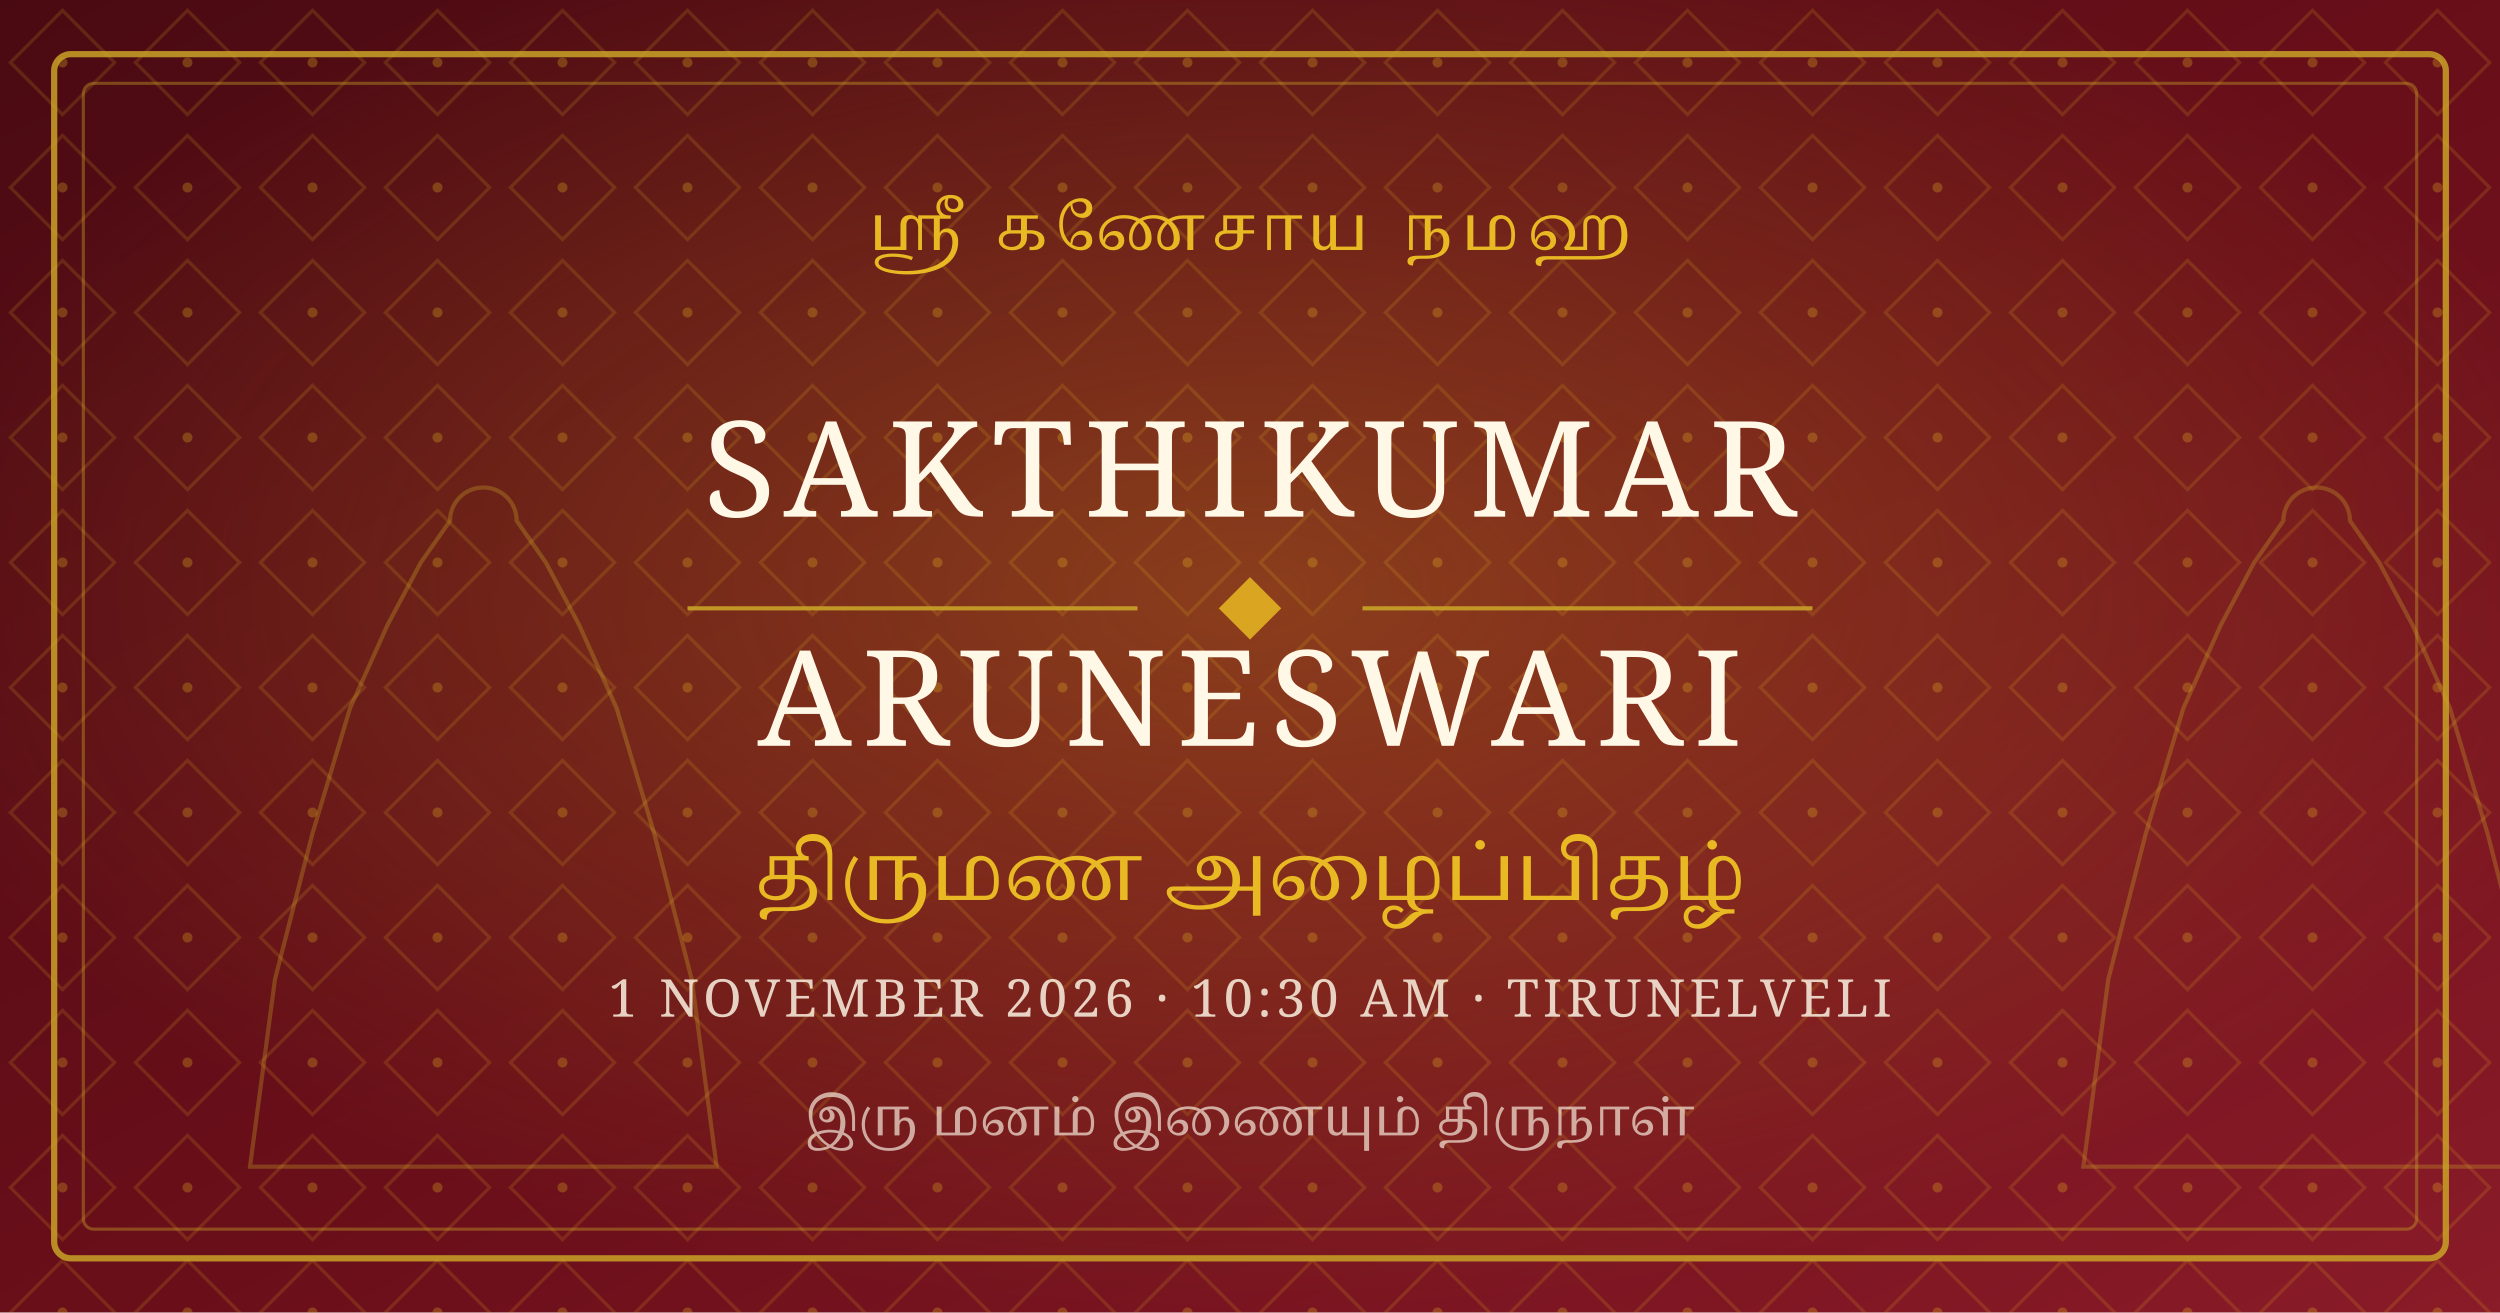
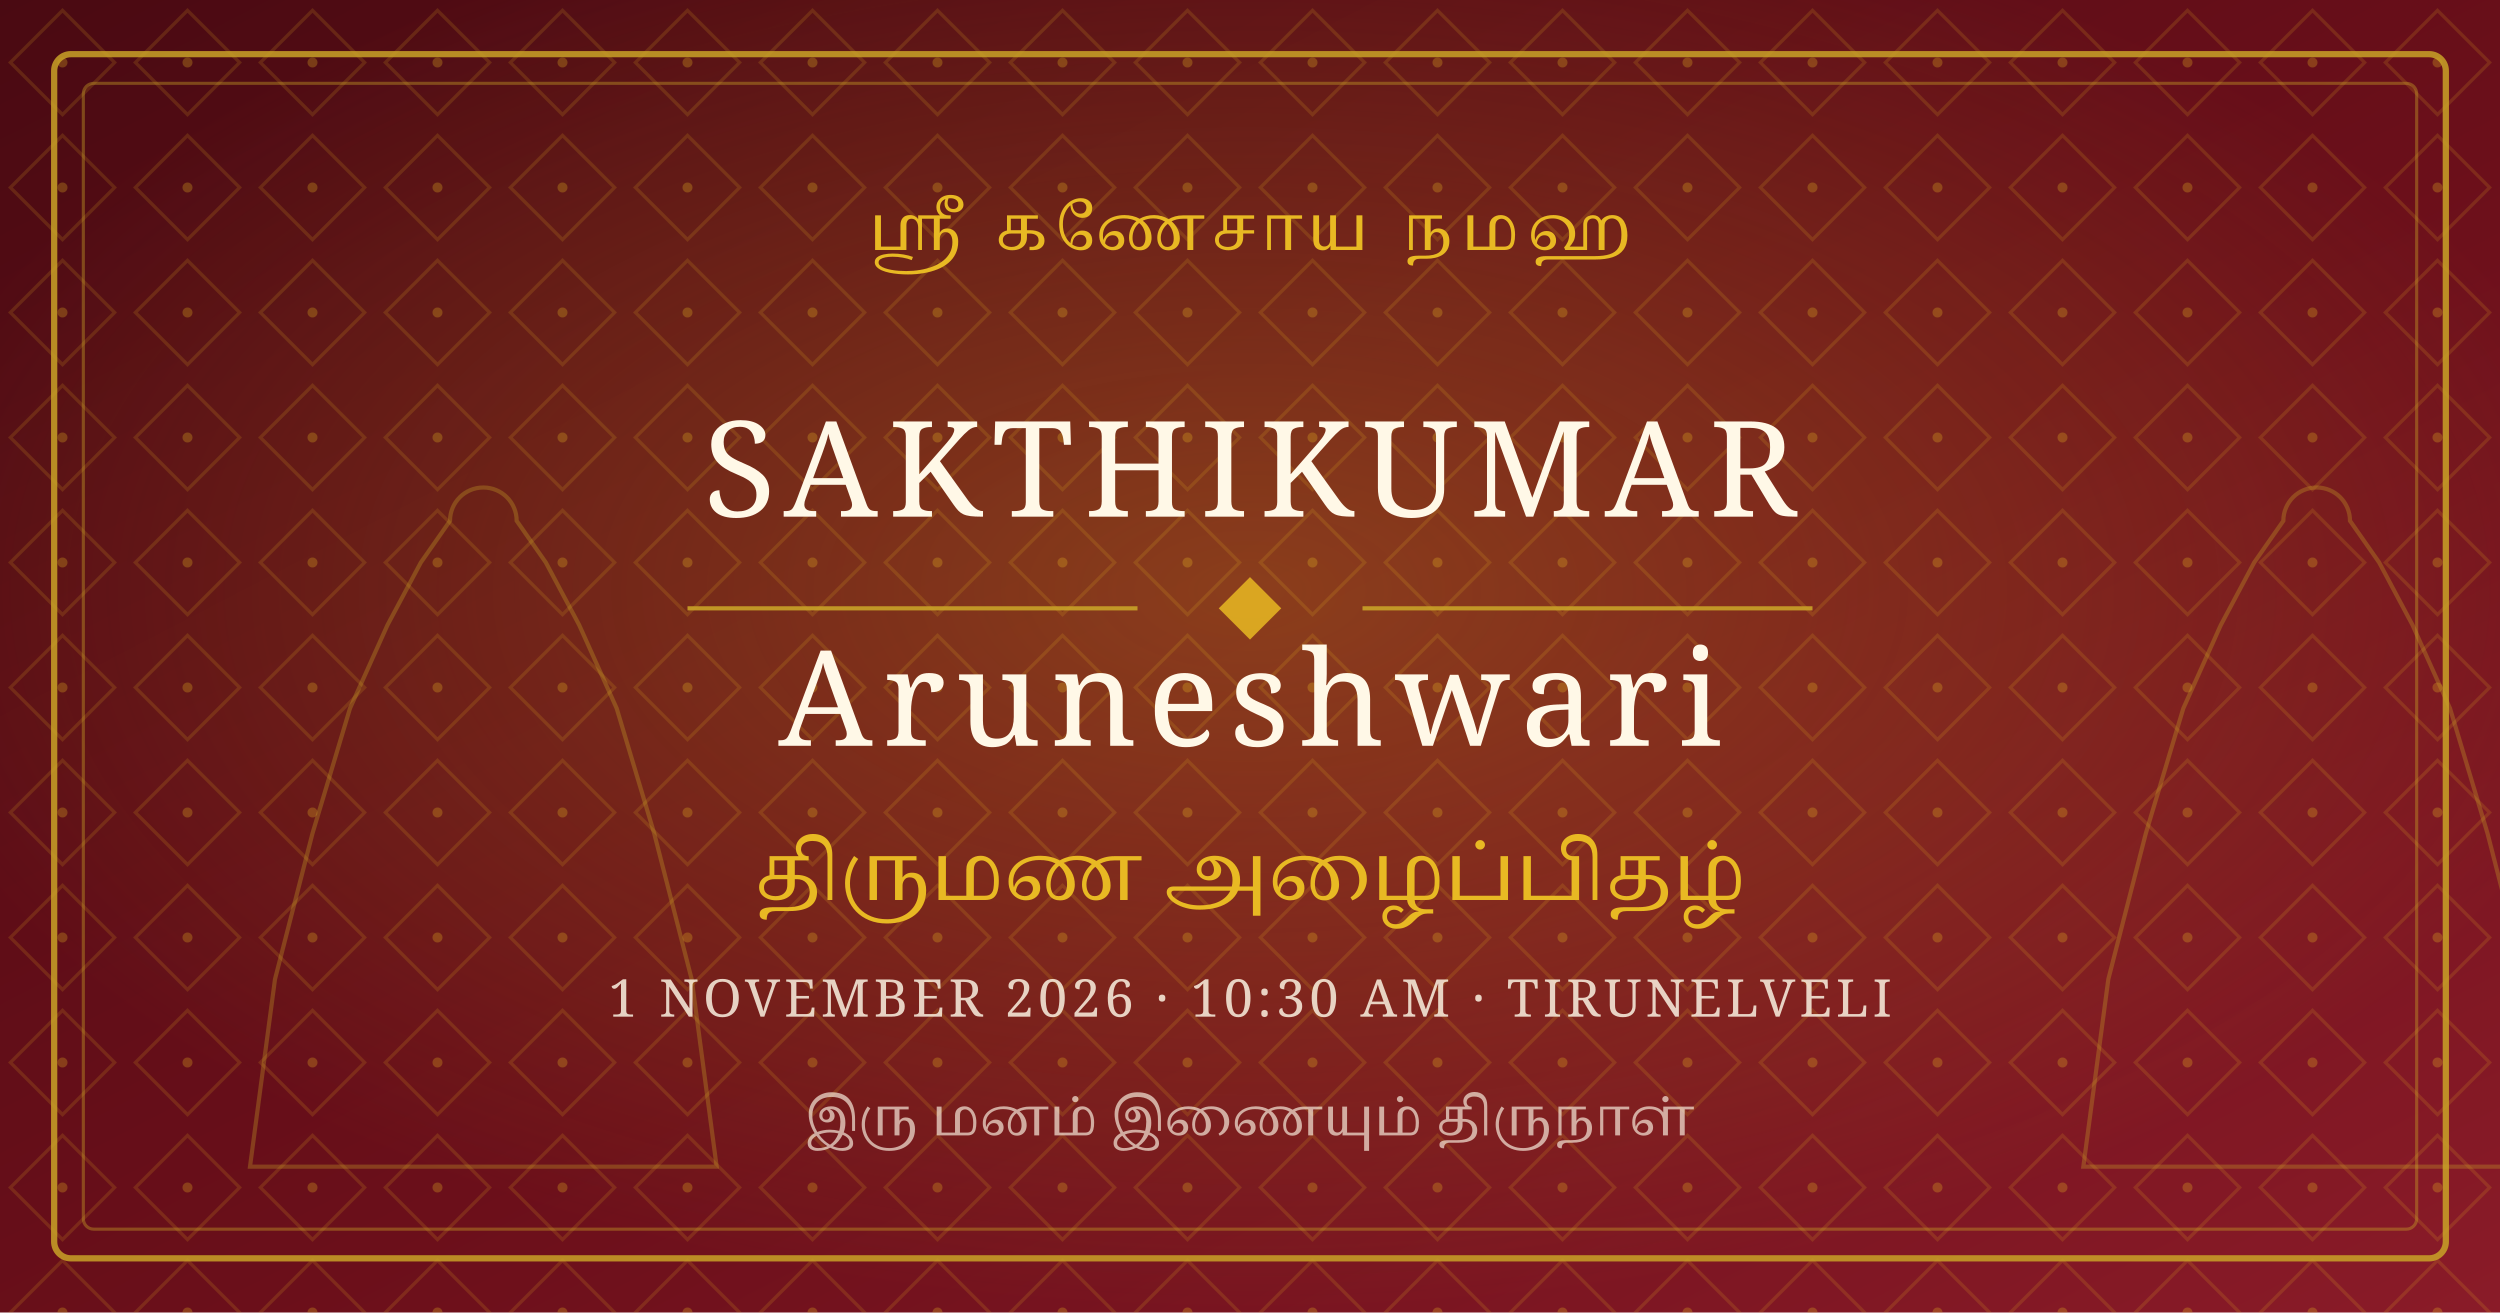
<svg xmlns="http://www.w3.org/2000/svg" viewBox="0 0 1200 630" width="1200" height="630">
  <defs>
    <linearGradient id="bg" x1="0" y1="0" x2="1" y2="1">
      <stop offset="0%" stop-color="#4A0A12" />
      <stop offset="55%" stop-color="#6B0F1A" />
      <stop offset="100%" stop-color="#8A1B28" />
    </linearGradient>
    <radialGradient id="halo" cx="50%" cy="45%" r="55%">
      <stop offset="0%" stop-color="#E8B923" stop-opacity="0.28" />
      <stop offset="100%" stop-color="#E8B923" stop-opacity="0" />
    </radialGradient>
    <pattern id="kolam" width="60" height="60" patternUnits="userSpaceOnUse">
      <path d="M30 5 L55 30 L30 55 L5 30 Z" fill="none" stroke="#E8B923" stroke-opacity="0.16" stroke-width="1.6" />
      <circle cx="30" cy="30" r="2.4" fill="#E8B923" fill-opacity="0.28" />
    </pattern>
  </defs>
  <rect width="1200" height="630" fill="url(#bg)" />
  <rect width="1200" height="630" fill="url(#kolam)" />
  <rect width="1200" height="630" fill="url(#halo)" />
  <rect x="26" y="26" width="1148" height="578" rx="8" fill="none" stroke="#C9A227" stroke-opacity="0.85" stroke-width="3" />
  <rect x="40" y="40" width="1120" height="550" rx="5" fill="none" stroke="#C9A227" stroke-opacity="0.4" stroke-width="1.5" />
  <g fill="none" stroke="#C9A227" stroke-opacity="0.32" stroke-width="2">
    <path d="M120 560 L132 470 L150 400 L168 340 L186 300 L202 270 L216 250 A16 16 0 0 1 248 250 L262 270 L278 300 L296 340 L314 400 L332 470 L344 560 Z" />
    <path d="M1000 560 L1012 470 L1030 400 L1048 340 L1066 300 L1082 270 L1096 250 A16 16 0 0 1 1128 250 L1142 270 L1158 300 L1176 340 L1194 400 L1212 470 L1224 560 Z" />
  </g>
  <text x="600" y="120" text-anchor="middle" font-family="Noto Serif Tamil, serif" font-size="30" fill="#E8B923" letter-spacing="4">ஸ்ரீ கணேசாய நமஹ</text>
  <text x="600" y="248" text-anchor="middle" font-family="Cinzel, Georgia, serif" font-size="64" fill="#FFF8E7" letter-spacing="5">SAKTHIKUMAR</text>
  <g stroke="#C9A227" stroke-width="2" stroke-opacity="0.9">
    <line x1="330" y1="292" x2="546" y2="292" />
    <line x1="654" y1="292" x2="870" y2="292" />
  </g>
  <path d="M600 277 L615 292 L600 307 L585 292 Z" fill="#E8B923" fill-opacity="0.85" />
-   <text x="600" y="358" text-anchor="middle" font-family="Cinzel, Georgia, serif" font-size="64" fill="#FFF8E7" letter-spacing="5">ARUNESWARI</text>
+   <text x="600" y="358" text-anchor="middle" font-family="Cinzel, Georgia, serif" font-size="64" fill="#FFF8E7" letter-spacing="5">Aruneshwari</text>
  <text x="600" y="432" text-anchor="middle" font-family="Noto Serif Tamil, serif" font-size="38" fill="#E8B923">திருமண அழைப்பிதழ்</text>
  <text x="600" y="488" text-anchor="middle" font-family="Georgia, serif" font-size="25" fill="#FFF8E7" fill-opacity="0.82" letter-spacing="2">1 NOVEMBER 2026 · 10:30 AM · TIRUNELVELI</text>
  <text x="600" y="545" text-anchor="middle" font-family="Noto Serif Tamil, serif" font-size="25" fill="#FFF8E7" fill-opacity="0.65">இரு மனம் இணையும் திருநாள்</text>
</svg>
